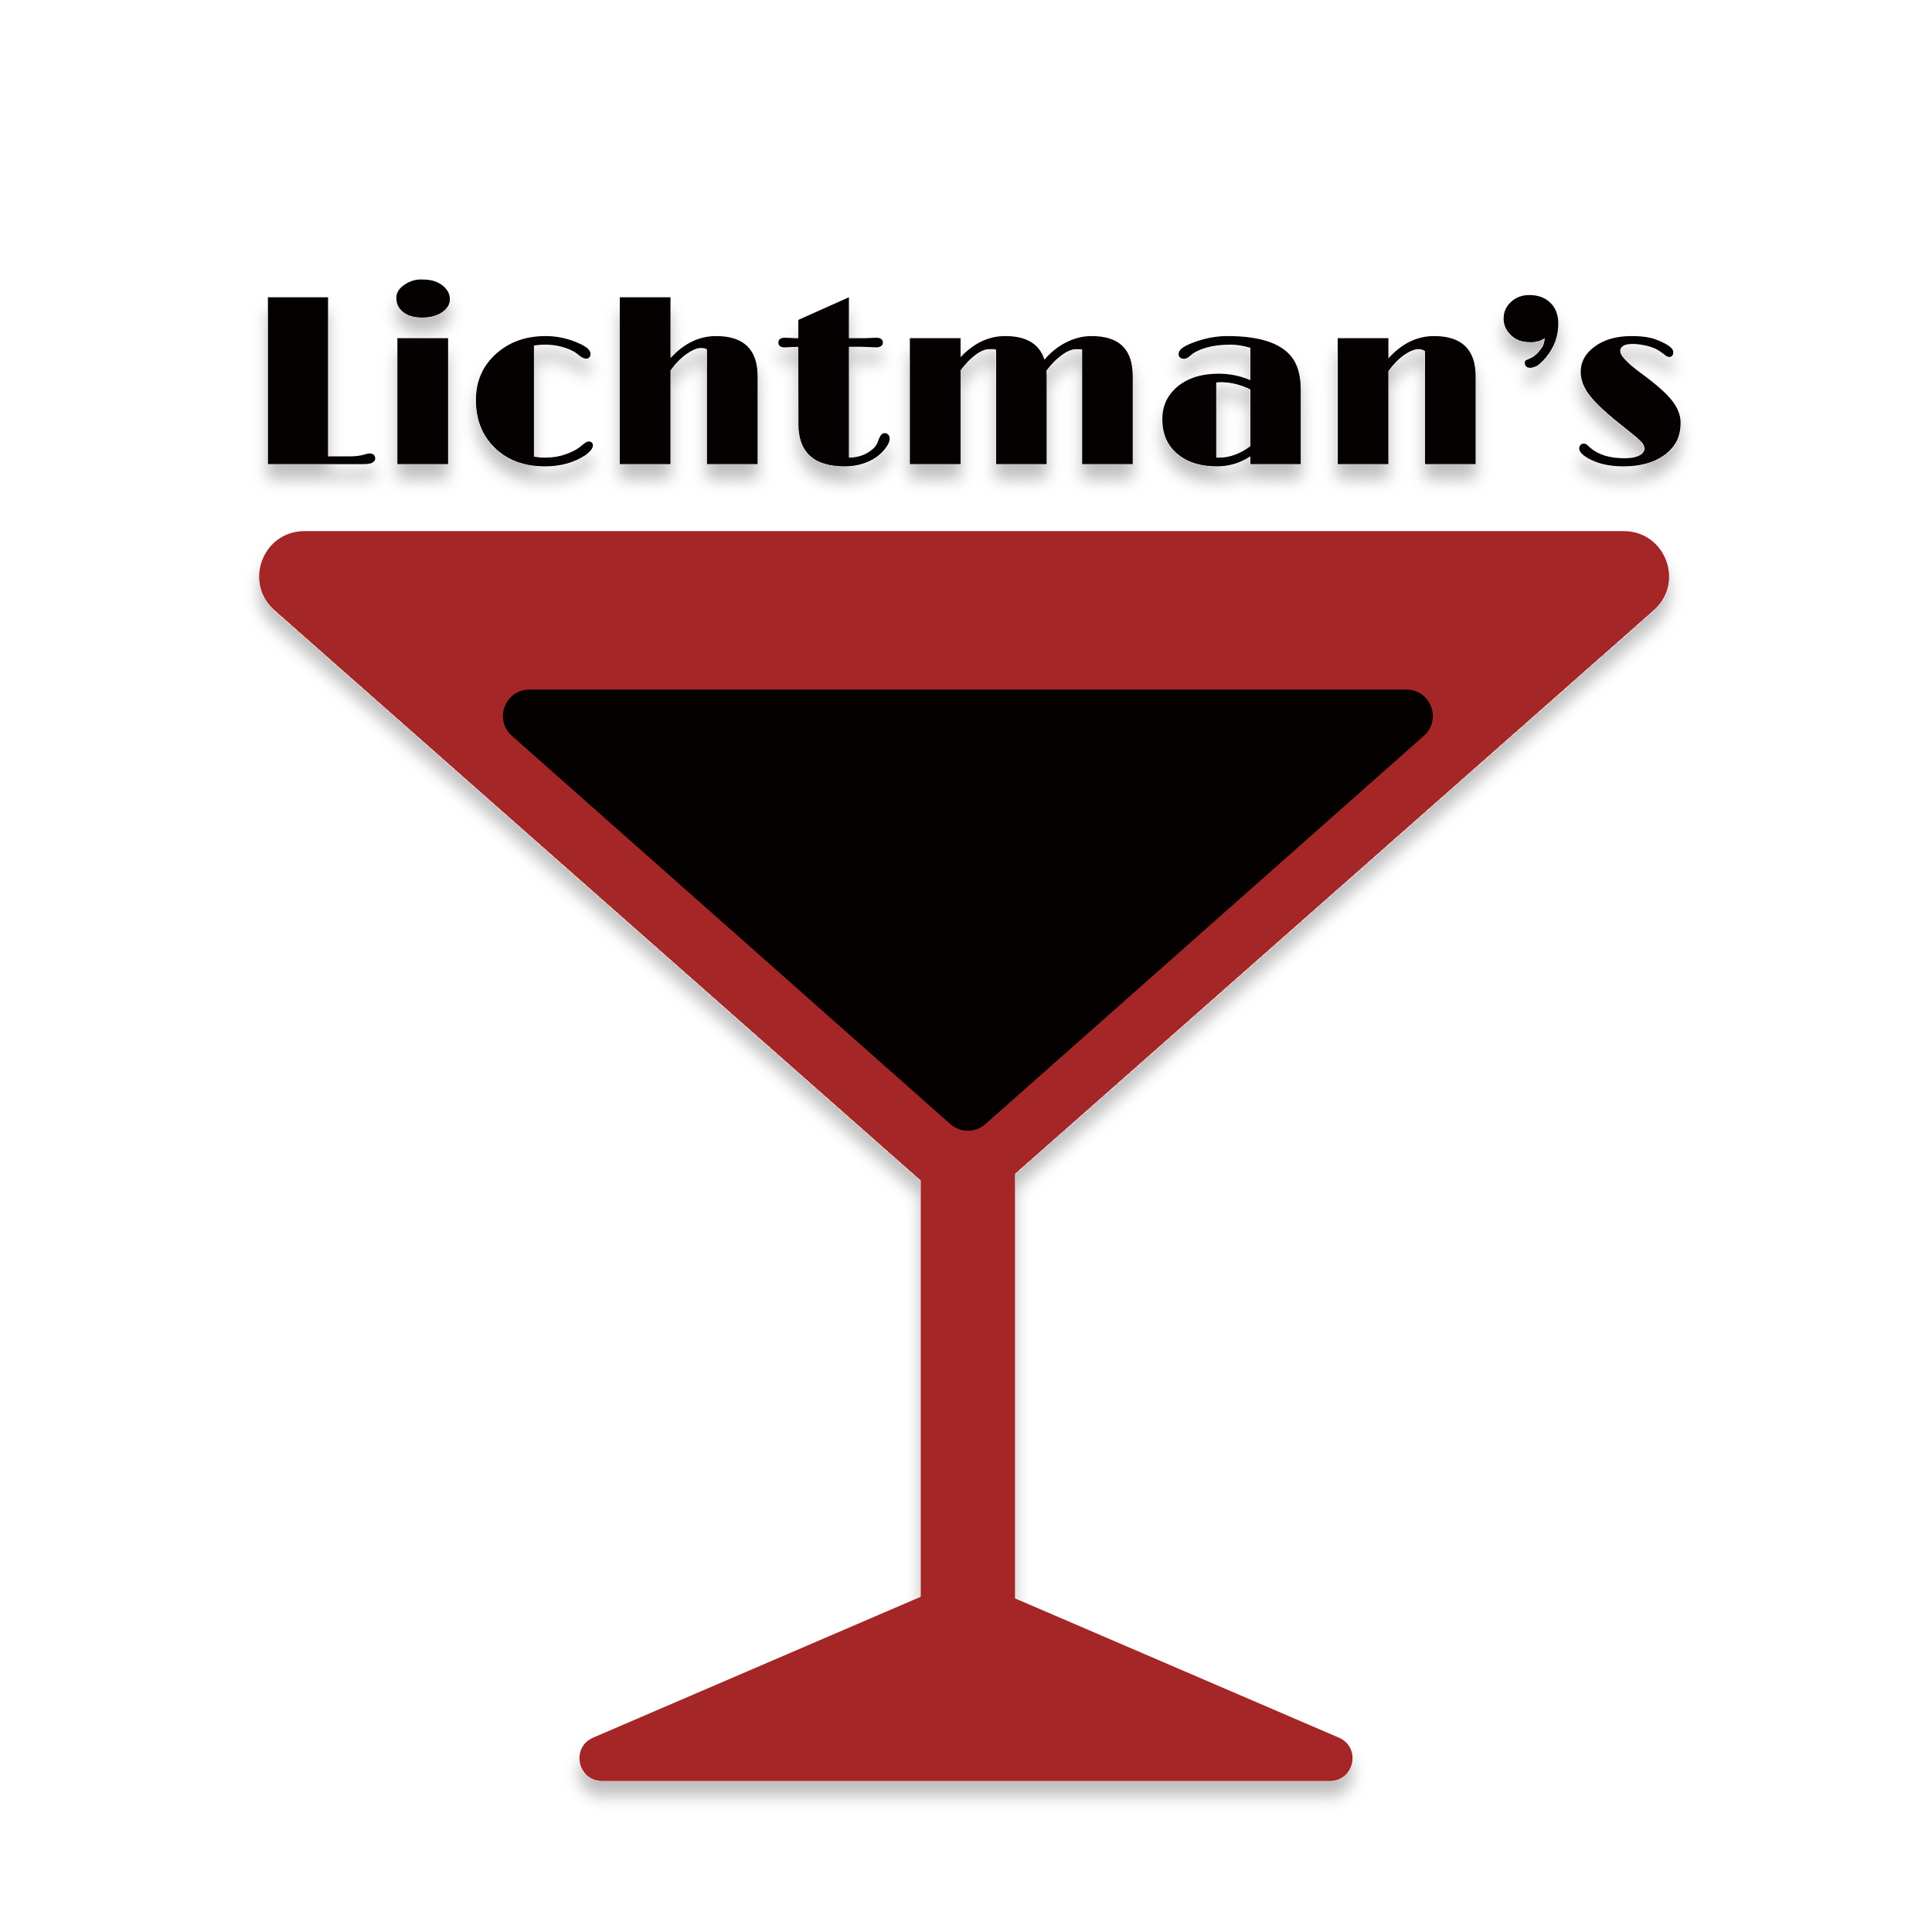
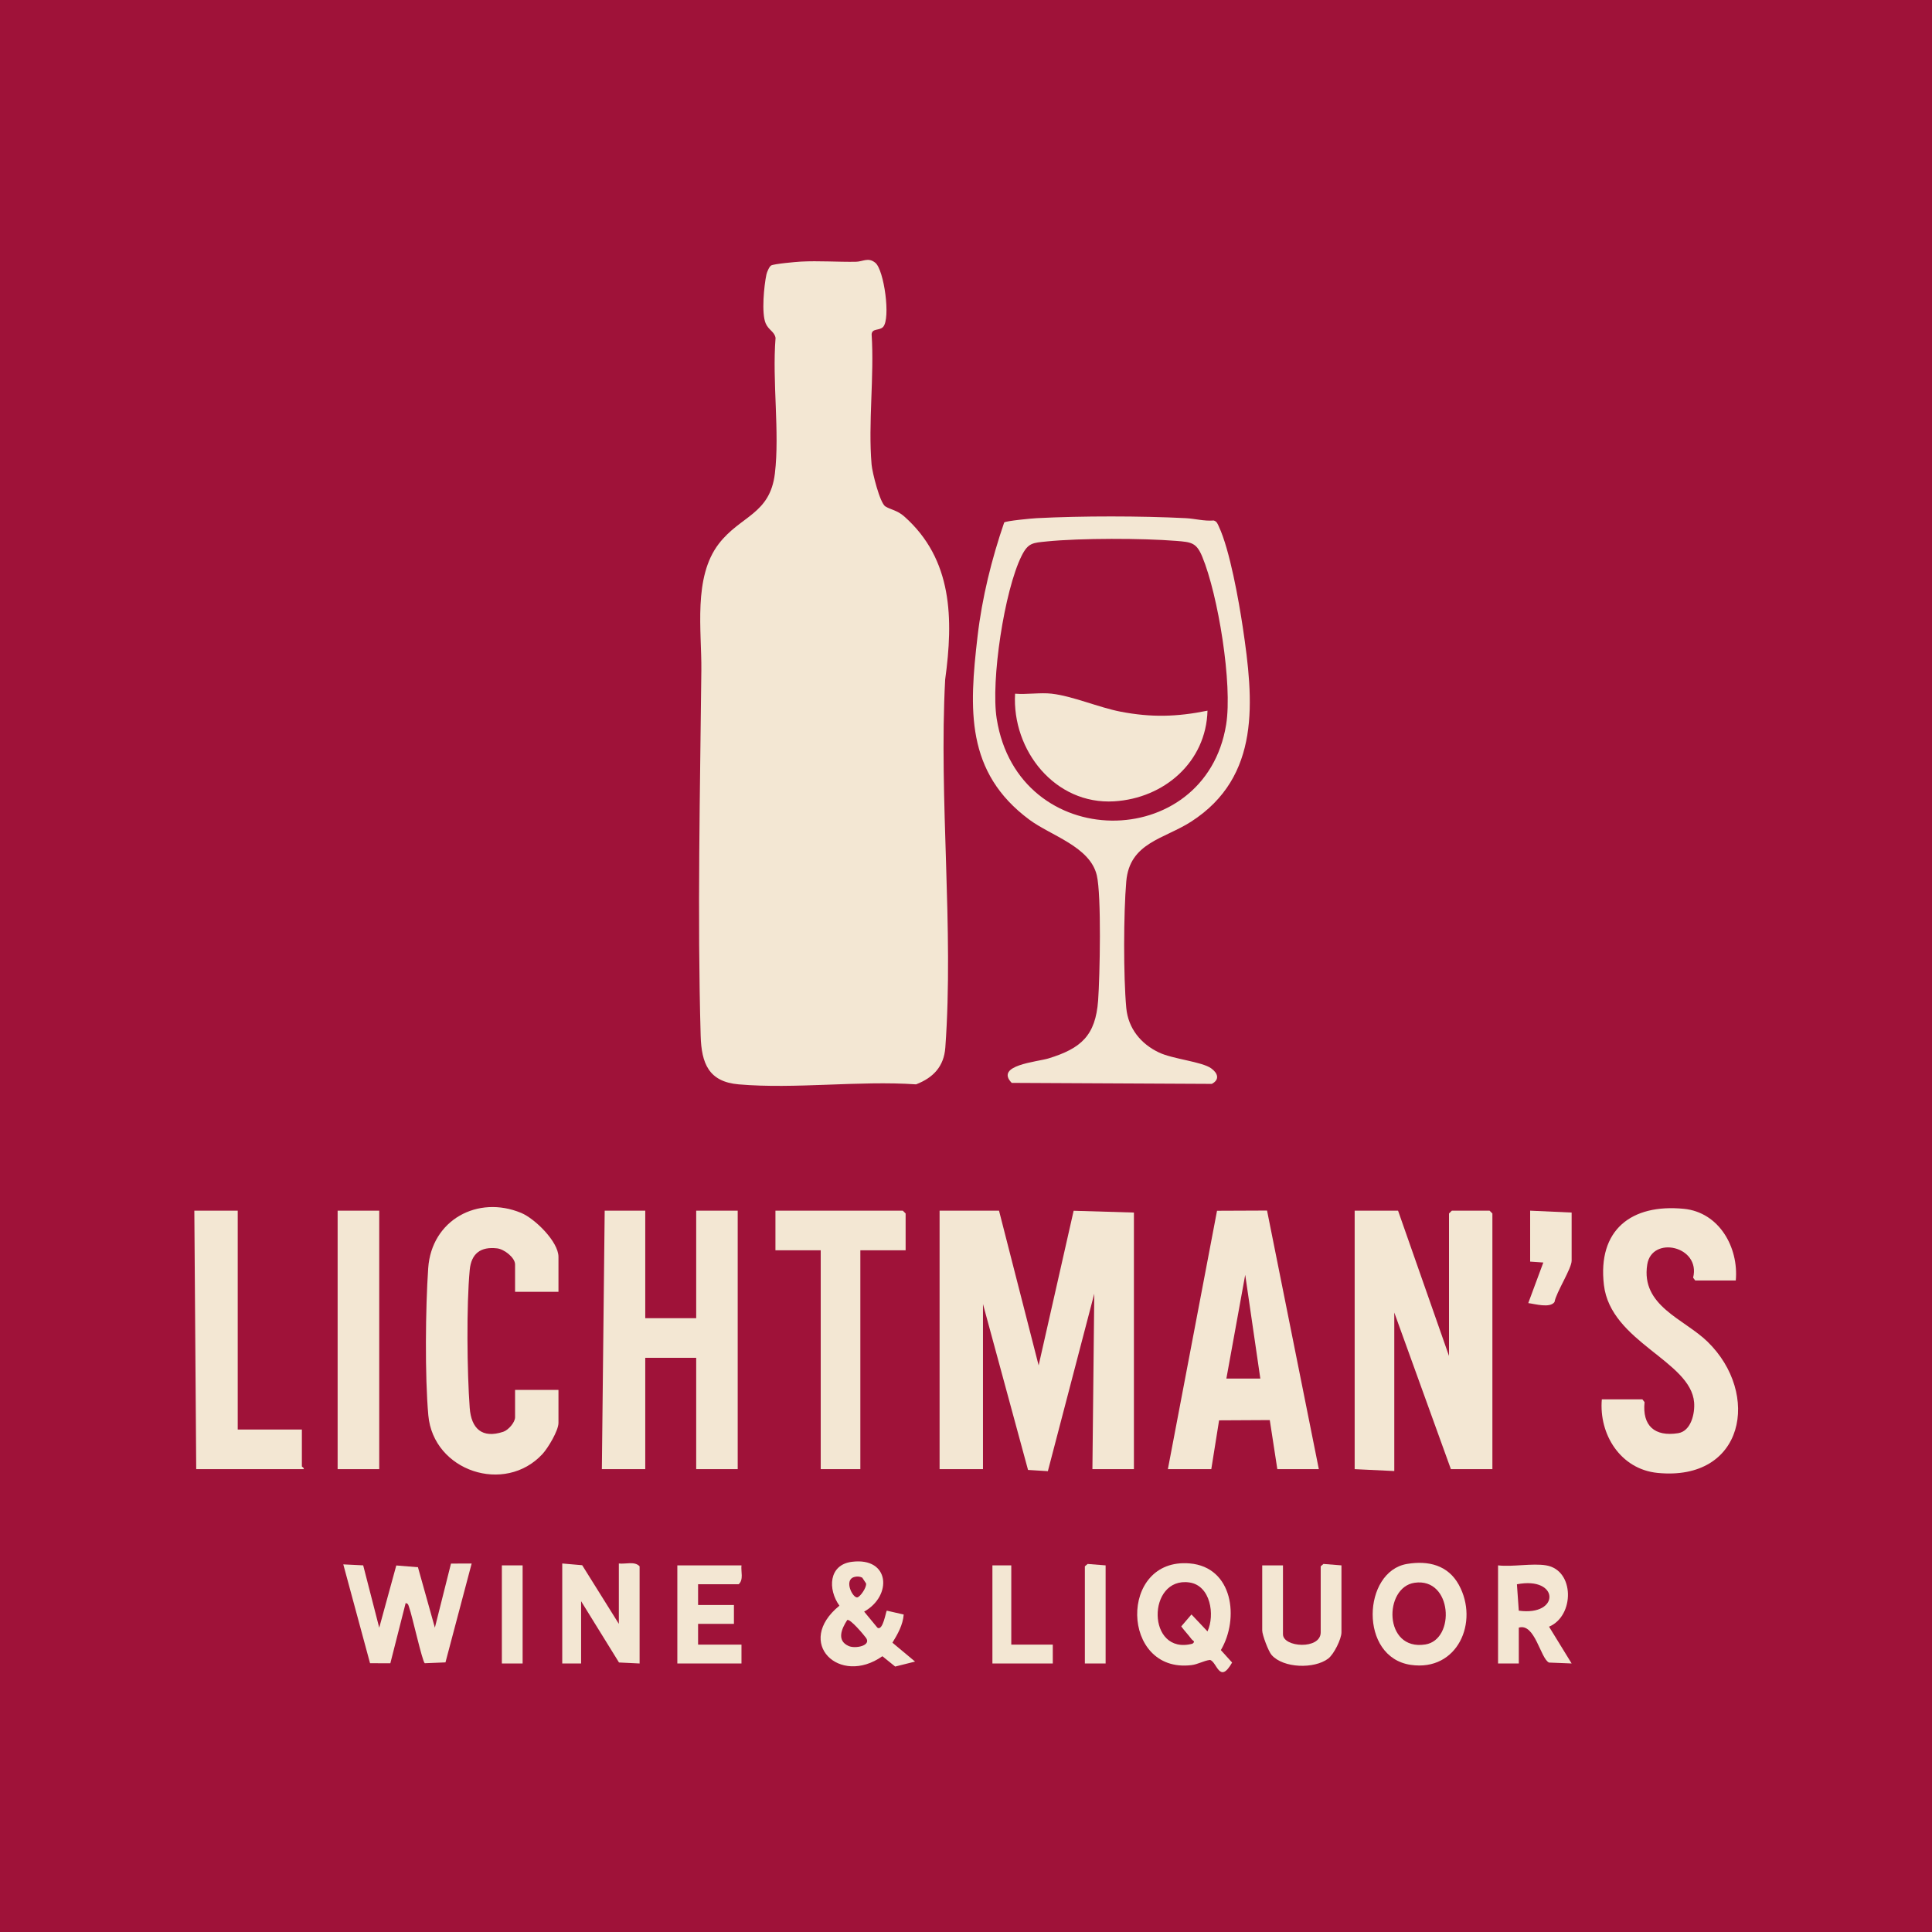
- <svg xmlns="http://www.w3.org/2000/svg" width="512" height="512" viewBox="0 0 512 512" fill="none">
-   <g filter="url(#filter0_d_42_57)">
-     <path d="M247.56 315.994C252.097 319.997 258.903 319.997 263.44 315.994L438.25 161.748C446.54 154.433 441.366 140.75 430.31 140.75H80.69C69.634 140.75 64.46 154.433 72.75 161.748L247.56 315.994Z" fill="#A42626" />
-     <path d="M244 262H269V431H244V262Z" fill="#A42626" />
-     <path d="M253.63 419.019C255.143 418.369 256.857 418.369 258.37 419.019L354.803 460.488C360.794 463.064 358.954 472 352.433 472H159.567C153.046 472 151.206 463.064 157.197 460.488L253.63 419.019Z" fill="#A42626" />
-     <path d="M97.781 120.156C98.885 120.156 99.438 120.625 99.438 121.562C99.438 121.938 99.208 122.271 98.75 122.562C98.312 122.854 97.521 123 96.375 123H71V78.781H86.938V120.938H92.781C94.094 120.938 95.219 120.812 96.156 120.562C97.115 120.292 97.656 120.156 97.781 120.156ZM111.875 84.156C109.729 84.156 108.052 83.677 106.844 82.719C105.635 81.76 105.031 80.5 105.031 78.938C105.031 77.625 105.698 76.5 107.031 75.562C108.448 74.562 109.948 74.062 111.531 74.062C113.115 74.062 114.333 74.219 115.188 74.531C116.062 74.844 116.802 75.25 117.406 75.75C118.615 76.771 119.219 77.958 119.219 79.312C119.219 80.667 118.531 81.812 117.156 82.75C115.781 83.688 114.021 84.156 111.875 84.156ZM105.312 89.625H118.75V123H105.312V89.625ZM141.5 121C142.479 121.188 143.458 121.281 144.438 121.281C145.438 121.281 146.396 121.208 147.312 121.062C148.25 120.896 149.135 120.667 149.969 120.375C151.74 119.75 153.167 118.958 154.25 118C155.021 117.333 155.583 117 155.938 117C156.729 117 157.125 117.354 157.125 118.062C157.125 118.771 156.479 119.615 155.188 120.594C152.188 122.594 148.583 123.594 144.375 123.594C138.896 123.594 134.469 121.948 131.094 118.656C127.781 115.406 126.125 111.188 126.125 106C126.125 101.083 127.885 97.021 131.406 93.812C134.906 90.646 139.302 89.062 144.594 89.062C147.615 89.062 150.521 89.688 153.312 90.938C155.438 91.854 156.5 92.802 156.5 93.781C156.5 94.198 156.375 94.521 156.125 94.75C155.896 94.958 155.635 95.062 155.344 95.062C154.906 95.062 154.344 94.823 153.656 94.344C152.302 93.052 150.292 92.146 147.625 91.625C146.667 91.438 145.615 91.344 144.469 91.344C143.323 91.344 142.333 91.427 141.5 91.594V121ZM189.781 89.062C197.115 89.062 200.781 92.625 200.781 99.75V123H187.344V92.594C186.969 92.344 186.469 92.219 185.844 92.219C185.24 92.219 184.604 92.365 183.938 92.656C183.271 92.948 182.573 93.354 181.844 93.875C180.281 95.021 178.896 96.458 177.688 98.188V123H164.25V78.781H177.688V94.906C181.25 91.01 185.281 89.062 189.781 89.062ZM223.844 123.594C215.677 123.594 211.594 119.865 211.594 112.406L211.562 91.906L207.969 92.062C206.844 92.062 206.281 91.635 206.281 90.781C206.281 89.927 206.885 89.5 208.094 89.5L211.094 89.625H211.562V84.781L224.969 78.781V89.625H229.156L232.125 89.5C233.354 89.5 233.969 89.938 233.969 90.812C233.969 91.208 233.792 91.521 233.438 91.75C233.104 91.958 232.719 92.062 232.281 92.062L228.406 91.906H224.969V121.281C227.406 121.24 229.438 120.542 231.062 119.188C231.833 118.604 232.375 117.854 232.688 116.938C233.021 116.021 233.312 115.438 233.562 115.188C233.833 114.917 234.146 114.781 234.5 114.781C234.854 114.781 235.156 114.927 235.406 115.219C235.656 115.49 235.781 115.823 235.781 116.219C235.781 116.594 235.677 117.021 235.469 117.5C235.26 117.958 234.948 118.448 234.531 118.969C233.594 120.135 232.51 121.062 231.281 121.75C229.052 122.979 226.573 123.594 223.844 123.594ZM277.312 98.25C277.354 98.75 277.375 99.25 277.375 99.75V123H263.969V92.688C263.74 92.583 263.469 92.531 263.156 92.531H262.156C260.531 92.531 258.635 93.646 256.469 95.875C255.802 96.562 255.167 97.323 254.562 98.156V123H241.125V89.625H254.562V94.656C258.083 90.927 262.021 89.062 266.375 89.062C272 89.062 275.469 91.146 276.781 95.312C278.573 93.25 280.542 91.698 282.688 90.656C284.854 89.594 287.031 89.062 289.219 89.062C292.948 89.062 295.708 89.948 297.5 91.719C299.292 93.49 300.188 96.167 300.188 99.75V123H286.781V92.656C286.594 92.573 286.125 92.531 285.375 92.531C284.625 92.531 283.927 92.677 283.281 92.969C282.656 93.24 282.01 93.625 281.344 94.125C279.885 95.188 278.542 96.562 277.312 98.25ZM331.344 120.938C328.677 122.708 325.719 123.594 322.469 123.594C318.156 123.594 314.698 122.51 312.094 120.344C309.385 118.115 308.031 115.021 308.031 111.062C308.031 107.562 309.375 104.688 312.062 102.438C314.812 100.167 318.427 99.031 322.906 99.031C325.906 99.031 328.719 99.604 331.344 100.75V92.156C329.448 91.615 327.771 91.344 326.312 91.344C324.875 91.344 323.656 91.406 322.656 91.531C321.656 91.656 320.708 91.844 319.812 92.094C317.875 92.635 316.406 93.365 315.406 94.281C314.823 94.823 314.292 95.094 313.812 95.094C313.333 95.094 312.969 94.979 312.719 94.75C312.469 94.5 312.344 94.229 312.344 93.938C312.344 93.646 312.396 93.385 312.5 93.156C312.604 92.906 312.802 92.656 313.094 92.406C313.719 91.865 314.76 91.323 316.219 90.781C319.24 89.635 322.271 89.062 325.312 89.062C334.562 89.062 340.469 91.271 343.031 95.688C344.156 97.646 344.719 100.219 344.719 103.406V123H331.344V120.938ZM331.344 103.188C328.719 101.917 326.104 101.281 323.5 101.281C323.083 101.281 322.688 101.312 322.312 101.375V121.25C322.417 121.271 322.531 121.281 322.656 121.281C322.781 121.281 322.906 121.281 323.031 121.281C325.885 121.281 328.656 120.271 331.344 118.25V103.188ZM377.625 93.031C377.104 92.698 376.542 92.531 375.938 92.531C375.333 92.531 374.708 92.677 374.062 92.969C373.417 93.24 372.74 93.625 372.031 94.125C370.552 95.188 369.188 96.604 367.938 98.375V123H354.5V89.625H367.938V94.969C371.5 91.031 375.531 89.062 380.031 89.062C387.385 89.062 391.062 92.625 391.062 99.75V123H377.625V93.031ZM405.562 97.469C404.583 97.469 404.094 97.01 404.094 96.094C404.094 95.76 404.219 95.542 404.469 95.438C404.469 95.438 404.844 95.271 405.594 94.938C406.656 94.458 407.667 93.521 408.625 92.125C409.042 91.521 409.292 90.688 409.375 89.625C408.312 90.333 407.094 90.688 405.719 90.688C404.365 90.688 403.26 90.51 402.406 90.156C401.573 89.781 400.865 89.292 400.281 88.688C399.073 87.458 398.469 86.042 398.469 84.438C398.469 82.708 399.104 81.25 400.375 80.062C401.688 78.812 403.333 78.188 405.312 78.188C407.667 78.188 409.552 78.906 410.969 80.344C412.302 81.719 412.969 83.51 412.969 85.719C412.969 89.073 411.885 92.062 409.719 94.688C408.573 96.042 407.677 96.844 407.031 97.094C406.406 97.344 405.917 97.469 405.562 97.469ZM418.5 118.812C418.5 118.5 418.604 118.219 418.812 117.969C419.042 117.698 419.333 117.562 419.688 117.562C420.042 117.562 420.333 117.667 420.562 117.875C420.562 117.875 420.823 118.115 421.344 118.594C423.51 120.49 426.542 121.438 430.438 121.438C433.062 121.438 434.75 120.896 435.5 119.812C435.708 119.521 435.812 119.229 435.812 118.938C435.812 118.625 435.75 118.333 435.625 118.062C435.521 117.771 435.281 117.427 434.906 117.031C434.531 116.615 434 116.125 433.312 115.562L430.562 113.344C426.021 109.802 422.906 106.927 421.219 104.719C419.677 102.698 418.906 100.635 418.906 98.531C418.906 95.885 420.125 93.667 422.562 91.875C425.083 90 428.344 89.062 432.344 89.062C435.156 89.062 437.375 89.385 439 90.031C440.625 90.677 441.771 91.271 442.438 91.812C443.104 92.333 443.438 92.812 443.438 93.25C443.438 94.146 443.083 94.594 442.375 94.594C442.042 94.594 441.729 94.479 441.438 94.25C441.167 94 440.615 93.594 439.781 93.031C438.948 92.448 437.844 91.99 436.469 91.656C435.094 91.323 433.812 91.156 432.625 91.156C431.438 91.156 430.594 91.344 430.094 91.719C429.615 92.094 429.375 92.469 429.375 92.844C429.375 93.198 429.448 93.542 429.594 93.875C429.74 94.188 430.01 94.562 430.406 95C431.323 96.083 432.792 97.365 434.812 98.844C436.833 100.323 438.542 101.677 439.938 102.906C441.333 104.135 442.427 105.271 443.219 106.312C444.656 108.188 445.375 110.083 445.375 112C445.375 113.917 445.021 115.562 444.312 116.938C443.604 118.292 442.594 119.458 441.281 120.438C438.51 122.542 434.812 123.594 430.188 123.594C426.479 123.594 423.385 122.885 420.906 121.469C419.302 120.573 418.5 119.688 418.5 118.812Z" fill="#040100" />
-     <path d="M251.859 297.891C254.508 300.236 258.492 300.236 261.141 297.891L377.344 194.991C382.168 190.719 379.146 182.75 372.703 182.75H140.297C133.854 182.75 130.832 190.719 135.656 194.991L251.859 297.891Z" fill="#040100" />
+ <svg xmlns="http://www.w3.org/2000/svg" id="Layer_1" version="1.1" viewBox="0 0 1024 1024">
+   <defs>
+     <style>
+       .st0 {
+         fill: #9f1239;
+       }
+ 
+       .st1 {
+         fill: #f3e7d3;
+       }
+     </style>
+   </defs>
+   <rect class="st0" x="-26.88" y="-26.88" width="1077.76" height="1077.76" />
+   <g id="FFNIGq">
+     <g>
+       <path class="st1" d="M469.28,268.41c2.64,1.69,6.27,2.02,9.94,5.27,25.75,22.76,26.14,54.43,21.74,86.47-3.4,63.57,4.66,132.09.08,195.08-.73,10.05-6.41,15.99-15.5,19.5-30.4-2.07-64.08,2.6-94.08,0-15.84-1.38-19.67-11.14-20.09-25.7-1.81-63.79-.29-129.95.36-193.85.21-20.81-4.44-49.18,9.26-66.98,11.49-14.92,27.12-15.52,29.72-37.28s-1.49-48.84.35-71.79c-.51-3.35-3.68-4.11-5.24-7.75-2.3-5.36-.88-19.92.41-25.95.25-1.16,1.49-4.18,2.51-4.73,1.59-.86,12.92-1.89,15.71-2.04,9.45-.51,19.53.23,29.08.09,3.89-.06,6.62-2.55,10.4.52,4.67,3.79,8.22,29.61,4.13,34.01-1.98,2.13-5.84.59-6.08,3.92,1.46,22.34-1.91,47-.02,69.05.34,4.02,4.36,20.3,7.32,22.19Z" />
+       <polygon class="st1" points="529.5 641.68 550.5 723.68 569.05 641.73 601 642.68 601 778.68 579 778.68 579.99 685.69 555.39 779.75 544.88 779.1 521 691.18 521 778.68 498 778.68 498 641.68 529.5 641.68" />
+       <path class="st1" d="M532.24,276.92c1-.86,14.58-2.15,17.21-2.28,24.02-1.23,55.05-1.21,79.08,0,4.72.24,9.76,1.67,14.77,1.23,1.73.52,2.07,1.84,2.74,3.26,5.75,12.22,10.58,39.42,12.66,53.34,5.8,38.88,9.72,79.13-27.39,103.03-14.33,9.23-32.58,11.06-34.36,31.64-1.46,16.92-1.55,50.23,0,67.08,1,10.85,7.74,19.1,17.36,23.64,7.41,3.5,22.66,4.82,27.63,8.37,3.58,2.56,4.65,5.98.35,8.25l-106.06-.53c-9.14-9.41,13.46-11.11,19.55-12.98,17.16-5.28,24.89-12.03,26.25-30.75.92-12.64,1.83-55.75-.72-66.36-3.64-15.13-24.16-20.86-35.65-29.35-33.96-25.14-32.03-58.7-27.54-97.2,2.39-20.53,7.44-40.91,14.12-60.39ZM554.8,286.98c-7.4.74-9.85.66-13.34,7.66-9.15,18.38-16.37,66.17-13.19,86.27,11.33,71.72,110.57,71.31,121.61,3.15,3.47-21.4-4.26-68.77-12.69-89.07-3.09-7.44-5.82-7.66-13.7-8.3-18.06-1.46-50.76-1.51-68.68.28Z" />
+       <polygon class="st1" points="741 641.68 768 718.68 768 643.18 769.5 641.68 789.5 641.68 791 643.18 791 778.68 769 778.68 739 695.68 739 779.68 718 778.68 718 641.68 741 641.68" />
+       <polygon class="st1" points="342 641.68 342 698.68 369 698.68 369 641.68 391 641.68 391 778.68 369 778.68 369 719.68 342 719.68 342 778.68 319 778.68 320.5 641.68 342 641.68" />
+       <path class="st1" d="M619,778.68l26.05-136.95,26.51-.11,27.45,137.06h-22l-4-26.01-26.87.14-4.13,25.87h-23ZM668,730.68l-8.01-55-9.99,55h18Z" />
+       <path class="st1" d="M920,678.68h-21.5l-1.11-1.49c4.18-16.72-21.86-22.51-24.32-6.95-3.47,21.97,19.56,28.79,31.97,40.9,28.27,27.58,19.56,74.11-26.53,69.53-19.53-1.94-31.12-20.34-29.51-38.99h21.5l1.15,1.49c-1.27,12.49,5.34,18.42,17.79,16.45,6.83-1.08,8.95-10.4,8.48-16.3-1.77-22.07-44.23-31.95-47.81-62.24-3.45-29.19,14.52-43.13,42.38-40.38,18.7,1.84,29.11,20.44,27.51,37.99Z" />
+       <path class="st1" d="M296,684.68h-23v-14.5c0-3.63-5.77-8.08-9.48-8.52-8.82-1.04-13.75,2.77-14.56,11.48-1.77,18.81-1.41,54,0,73.08.81,10.91,6.49,16.38,17.76,12.66,2.71-.89,6.28-4.96,6.28-7.71v-14.5h23v17.5c0,4.1-5.56,13.34-8.49,16.51-19.93,21.55-57.81,9.11-60.49-20.53-1.87-20.66-1.51-57.09-.06-78.03,1.76-25.51,26.28-38.85,49.32-29.23,7.2,3,19.72,15.22,19.72,23.28v18.5Z" />
+       <polygon class="st1" points="480 662.68 456 662.68 456 778.68 435 778.68 435 662.68 411 662.68 411 641.68 478.5 641.68 480 643.18 480 662.68" />
+       <path class="st1" d="M126,641.68v116h34v19.5c0,.3,1.27.77,1,1.5h-57l-1-137h23Z" />
+       <rect class="st1" x="178.95" y="641.68" width="22.05" height="137" />
+       <path class="st1" d="M201.01,862.68l9.03-32.95,11.48.93,8.97,32.04,8.54-33.97,10.96-.04-13.88,52.41-10.98.45c-1.28-.83-6.72-25.35-8.19-29.32-.39-1.07-.42-2.4-1.94-2.55l-8.11,31.9-10.76-.04-14.18-52.39,10.55.52,8.49,33.01Z" />
+       <path class="st1" d="M647.09,874.6l5.95,6.58c-6.71,11.8-8-.43-11.73-1.39-3.46.45-6.31,2.35-9.92,2.77-37.47,4.44-38.66-57.09-.85-53.92,23.01,1.93,26.41,29.23,16.54,45.95ZM639.99,864.68c4.05-8.76,1.63-24.32-9.56-25.94-22.61-3.28-22.85,38.88,1.59,32.46,1.79-1.34.24-1.44-.54-2.5-1.68-2.27-3.72-4.38-5.4-6.67l5.42-6.34,8.49,8.98Z" />
+       <path class="st1" d="M298,828.68l10.58.92,19.42,31.08v-32c3.57.45,8.36-1.35,11,1.5v51.5l-10.92-.53-20.08-32.47v33h-10v-53Z" />
+       <path class="st1" d="M465.02,862.68c2.94,2.09,4.53-8.65,5-9l8.96,2.05c-.42,5.53-3.18,10.36-5.97,14.93l11.99,10.01-10.53,2.64-6.79-5.48c-22.73,16.03-46.81-7.19-22.77-26.78-6.19-8.61-5.84-21.71,6.68-23.27,20.12-2.51,21.42,18.03,6.43,26.41l7,8.49ZM452.71,835.86c-5.62,1.68-.67,11.31,1.72,10.79,1.54-.34,5.06-5.38,4.59-7.42l-2.02-3.05c-1.36-.69-2.84-.75-4.29-.32ZM449.02,858.69c-2.92,4.53-5.76,10.82.77,13.73,3.54,1.58,12.14-.17,9.24-4.28-1.01-1.43-8.58-10.5-10.01-9.46Z" />
+       <path class="st1" d="M745.74,828.92c11.33-1.9,21.74.64,27.47,11.06,10.84,19.73-.7,46.04-25.45,42.44-27.64-4.02-25.59-49.55-2.02-53.5ZM749.76,838.9c-16.43,2.37-16.56,36.22,5.68,32.71,16.08-2.54,14.37-35.6-5.68-32.71Z" />
+       <path class="st1" d="M819.5,829.68c15.13,2.51,15.14,26.77,1.52,32.5l11.98,19.49-12.01-.48c-4.55-2.19-7.44-21.1-15.99-18.51v19h-11v-52c7.75.9,18.11-1.23,25.5,0ZM804.99,853.69c22.05,3.04,21.6-18.36-.99-13.99l.99,13.99Z" />
+       <path class="st1" d="M711,829.68v35.5c0,3.51-4.01,11.65-7.06,13.94-7.32,5.51-23.66,5.15-29.95-1.93-1.72-1.93-4.99-10.71-4.99-13.01v-34.5h11v36.5c0,7,20,8.3,20-1v-35l1.46-1.26,9.54.76Z" />
+       <path class="st1" d="M393,829.68c-.37,3.29,1.24,7.62-1.5,10h-21.5v11h19v10h-19v11h23v10h-34v-52h34Z" />
+       <path class="st1" d="M833,642.68v25.5c0,4.23-8.18,16.75-9.08,21.92-2.42,3.38-10.31,1.01-13.91.57l7.98-21.51-6.98-.48v-27l22,1Z" />
+       <polygon class="st1" points="536 829.68 536 871.68 558 871.68 558 881.68 526 881.68 526 829.68 536 829.68" />
+       <polygon class="st1" points="586 829.68 586 881.68 575 881.68 575 830.18 576.46 828.93 586 829.68" />
+       <rect class="st1" x="266" y="829.68" width="11" height="52" />
+       <path class="st1" d="M557.5,367.68c10.93,1.23,24.98,7.32,36.47,9.53,16.21,3.12,29.84,2.77,46.03-.54-.72,27.17-22.91,46.43-49.45,48.05-31.36,1.91-54.25-27.03-52.54-57.05,6.24.5,13.39-.69,19.5,0Z" />
+     </g>
  </g>
-   <defs>
-     <filter id="filter0_d_42_57" x="-4" y="0" width="520" height="520" filterUnits="userSpaceOnUse" color-interpolation-filters="sRGB">
-       <feFlood flood-opacity="0" result="BackgroundImageFix" />
-       <feColorMatrix in="SourceAlpha" type="matrix" values="0 0 0 0 0 0 0 0 0 0 0 0 0 0 0 0 0 0 127 0" result="hardAlpha" />
-       <feOffset dy="4" />
-       <feGaussianBlur stdDeviation="2" />
-       <feComposite in2="hardAlpha" operator="out" />
-       <feColorMatrix type="matrix" values="0 0 0 0 0 0 0 0 0 0 0 0 0 0 0 0 0 0 0.25 0" />
-       <feBlend mode="normal" in2="BackgroundImageFix" result="effect1_dropShadow_42_57" />
-       <feBlend mode="normal" in="SourceGraphic" in2="effect1_dropShadow_42_57" result="shape" />
-     </filter>
-   </defs>
</svg>
